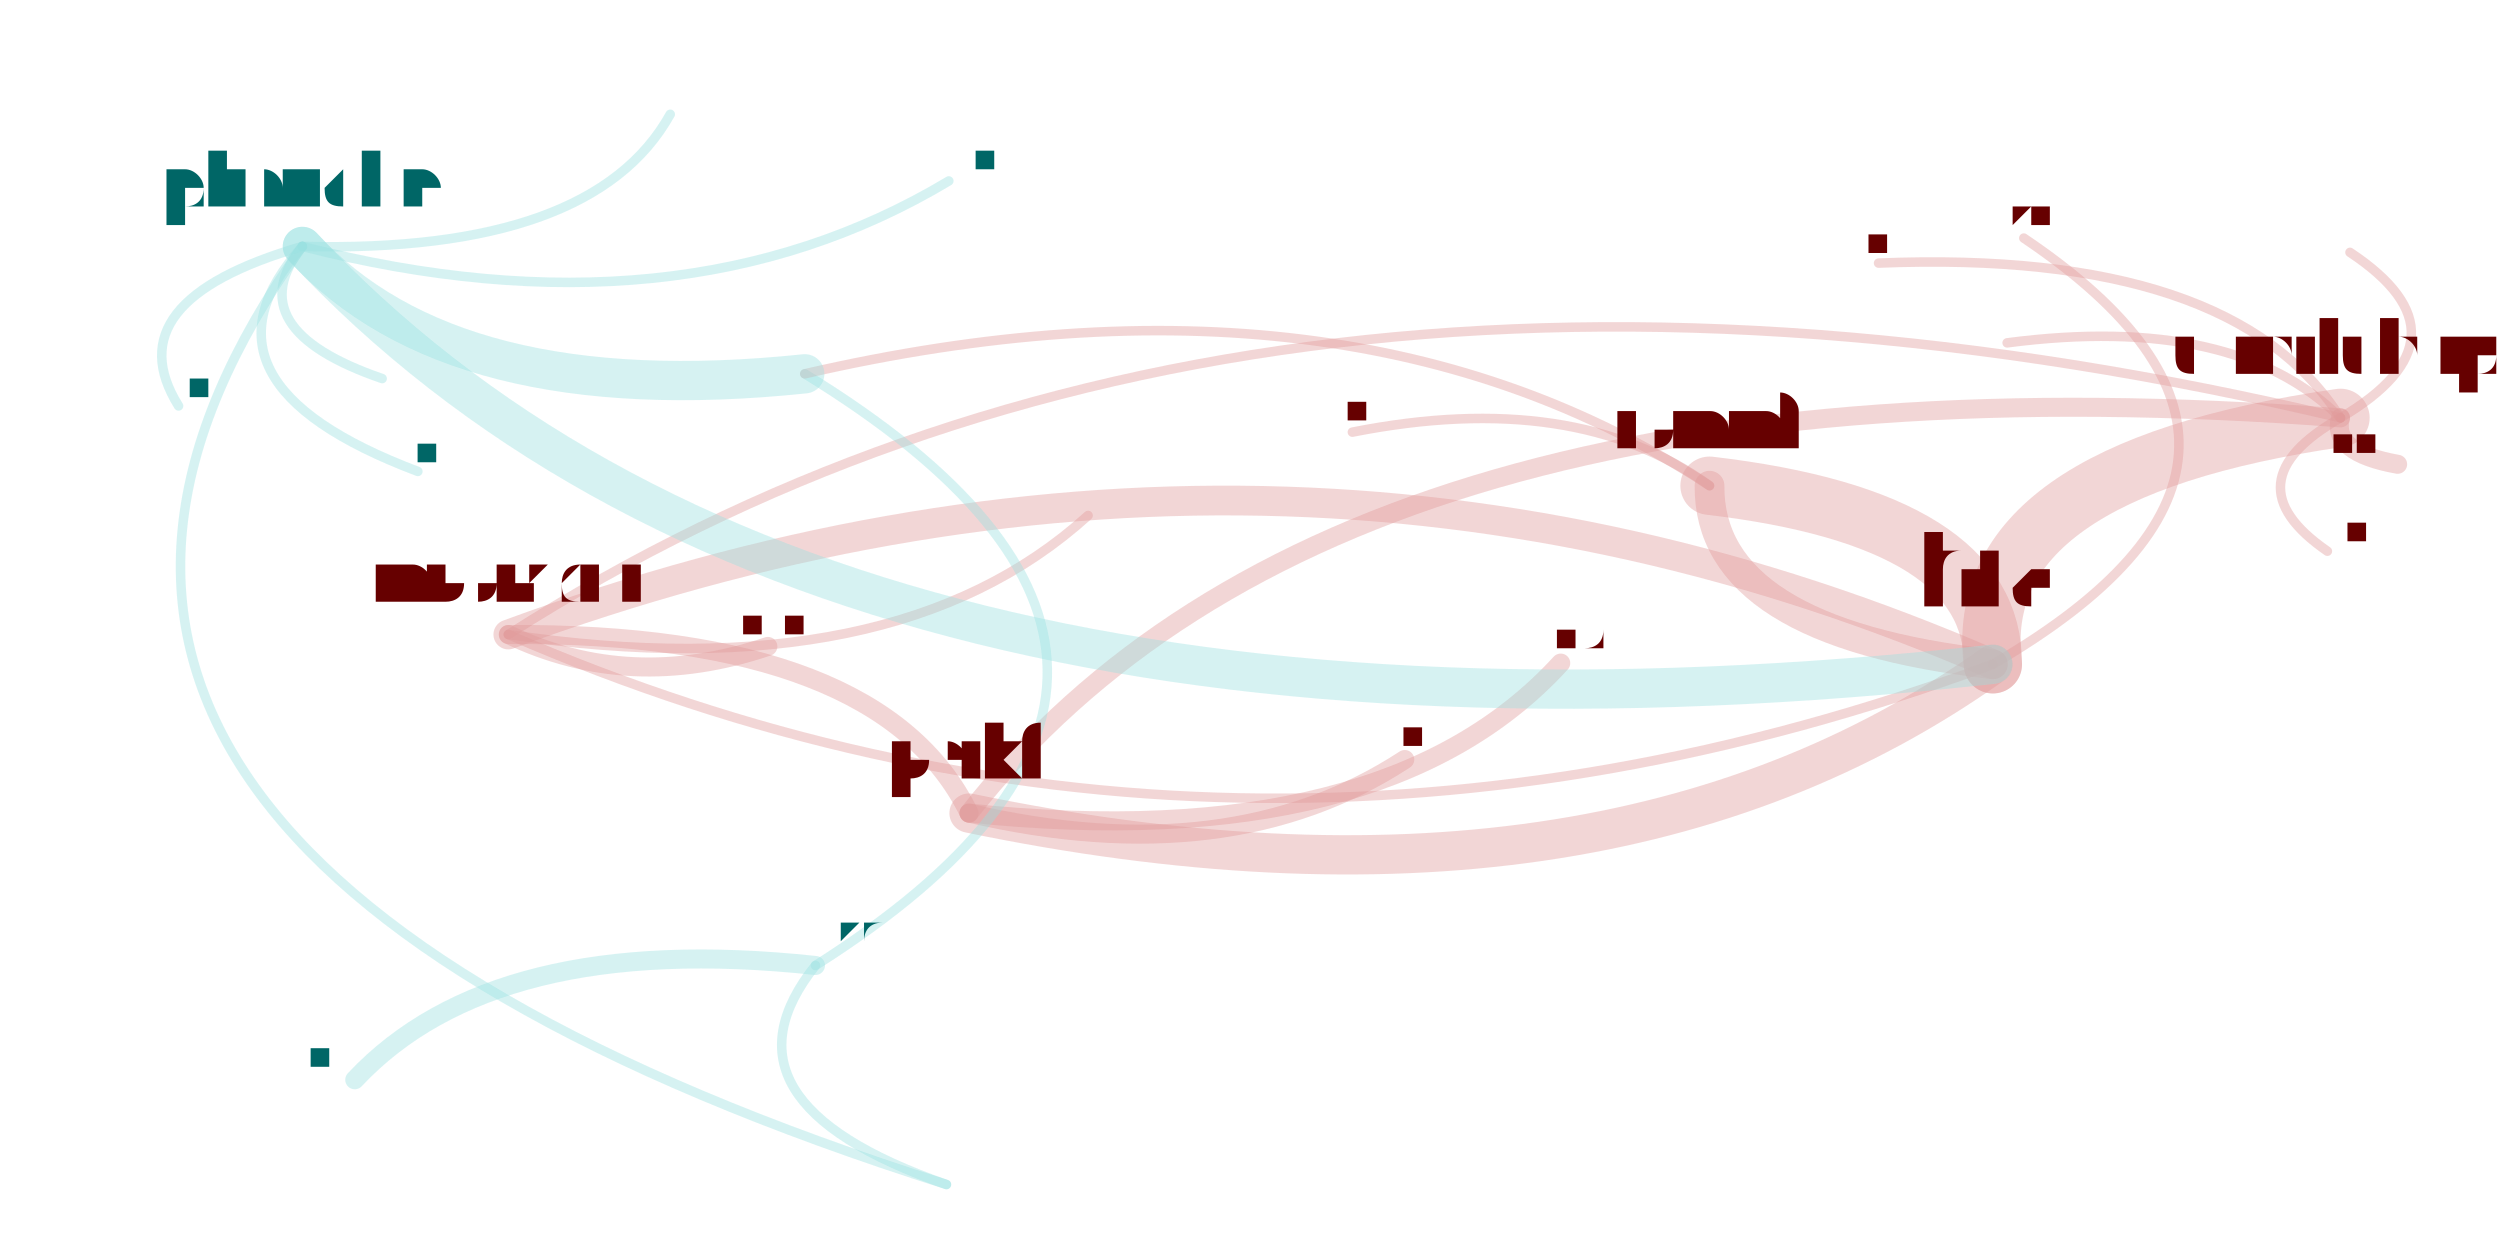
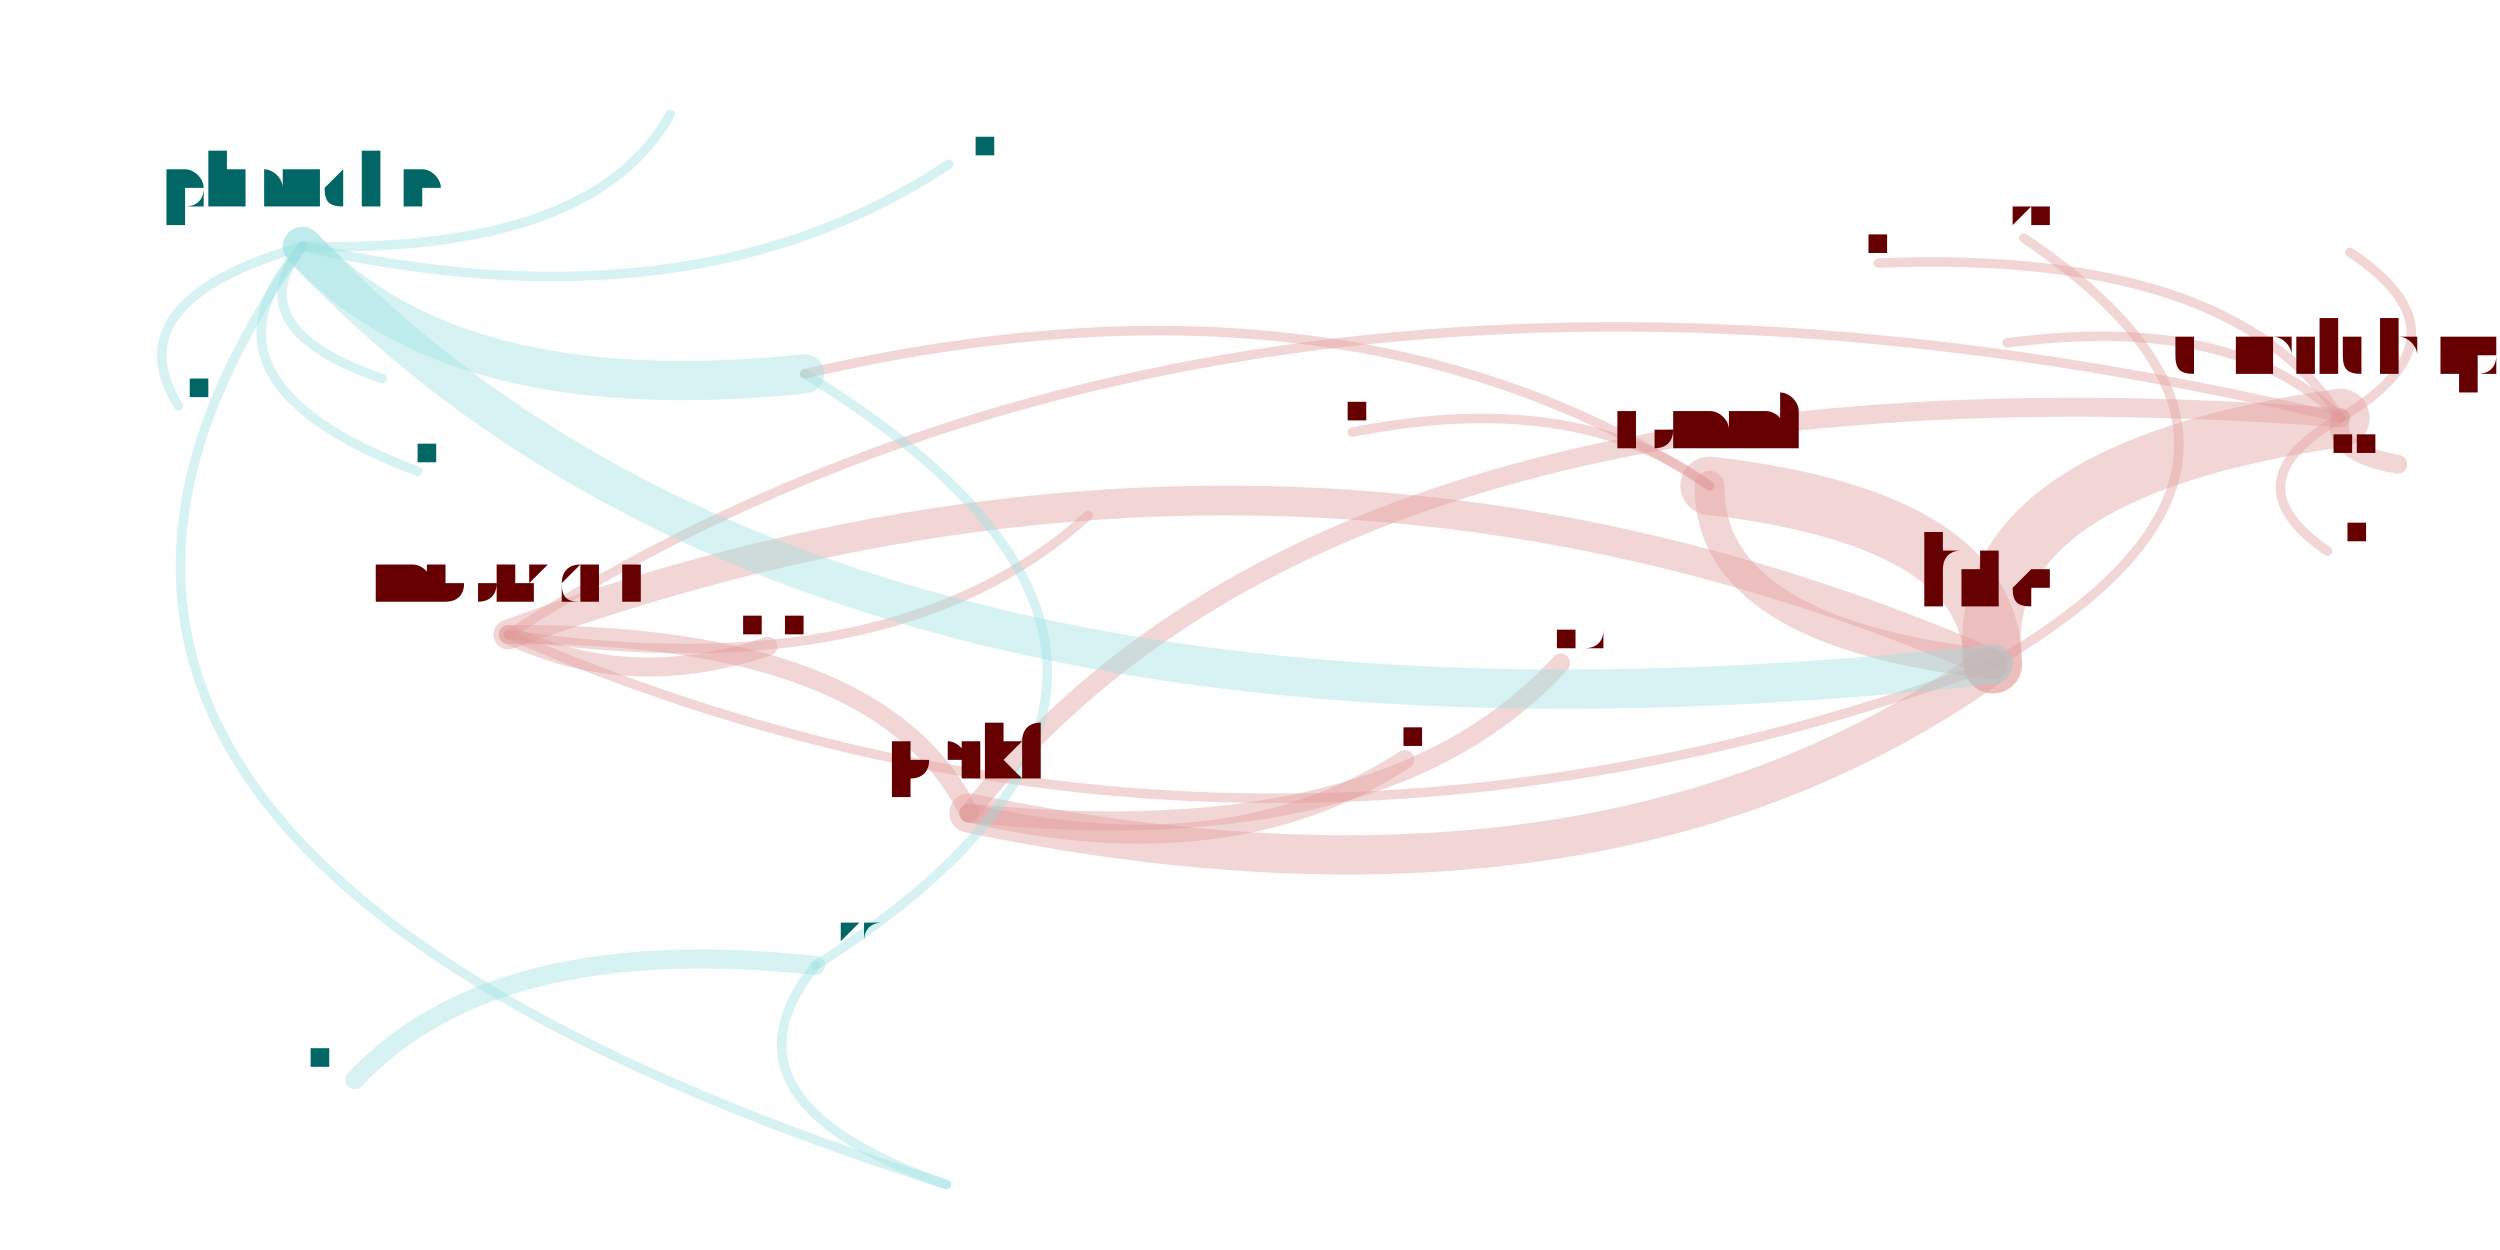
<svg xmlns="http://www.w3.org/2000/svg" width="4000" height="2000" viewBox="-0.025 -0.025 2.05 1.05">
  <style>
    path {
      fill: none;
      stroke-linecap: round;
      stroke-opacity: 0.4;
    }

    text {
      text-anchor: middle;
      alignment-baseline: hanging;
    }
  </style>
  <g opacity="0.4">
    <path d="M1.916 0.326 Q1.001 0.109 0.377 0.508" stroke="hsl(0.0,100%,35%)" stroke-width="0.008" />
    <path d="M1.916 0.326 Q1.604 0.371 1.624 0.533" stroke="hsl(0.0,100%,35%)" stroke-width="0.049" />
    <path d="M1.916 0.326 Q1.074 0.262 0.764 0.658" stroke="hsl(0.0,100%,35%)" stroke-width="0.016" />
    <path d="M1.916 0.326 Q1.821 0.380 1.905 0.438" stroke="hsl(0.0,100%,35%)" stroke-width="0.008" />
    <path d="M1.916 0.326 Q1.827 0.238 1.636 0.263" stroke="hsl(0.0,100%,35%)" stroke-width="0.008" />
    <path d="M1.916 0.326 Q2.031 0.258 1.924 0.187" stroke="hsl(0.0,100%,35%)" stroke-width="0.008" />
    <path d="M1.916 0.326 Q1.908 0.355 1.964 0.365" stroke="hsl(0.0,100%,35%)" stroke-width="0.016" />
    <path d="M1.916 0.326 Q1.826 0.184 1.528 0.196" stroke="hsl(0.0,100%,35%)" stroke-width="0.008" />
    <path d="M0.377 0.508 Q0.479 0.557 0.595 0.518" stroke="hsl(0.0,100%,35%)" stroke-width="0.016" />
    <path d="M0.377 0.508 Q0.981 0.770 1.624 0.533" stroke="hsl(0.0,100%,35%)" stroke-width="0.008" />
    <path d="M0.377 0.508 Q0.701 0.556 0.864 0.408" stroke="hsl(0.0,100%,35%)" stroke-width="0.008" />
    <path d="M1.624 0.533 Q1.625 0.411 1.386 0.383" stroke="hsl(0.0,100%,35%)" stroke-width="0.049" />
    <path d="M1.624 0.533 Q1.923 0.359 1.650 0.175" stroke="hsl(0.0,100%,35%)" stroke-width="0.008" />
    <path d="M1.624 0.533 Q1.021 0.271 0.377 0.508" stroke="hsl(0.0,100%,35%)" stroke-width="0.025" />
    <path d="M0.764 0.658 Q0.690 0.506 0.377 0.508" stroke="hsl(0.0,100%,35%)" stroke-width="0.016" />
    <path d="M0.764 0.658 Q1.113 0.694 1.261 0.532" stroke="hsl(0.0,100%,35%)" stroke-width="0.016" />
    <path d="M0.764 0.658 Q1.294 0.768 1.624 0.533" stroke="hsl(0.0,100%,35%)" stroke-width="0.033" />
    <path d="M0.764 0.658 Q0.983 0.709 1.130 0.613" stroke="hsl(0.0,100%,35%)" stroke-width="0.016" />
    <path d="M0.635 0.786 Q0.544 0.900 0.745 0.970" stroke="hsl(180.0,100%,35%)" stroke-width="0.008" />
    <path d="M0.635 0.786 Q0.365 0.757 0.248 0.882" stroke="hsl(180.0,100%,35%)" stroke-width="0.016" />
    <path d="M0.635 0.786 Q1.029 0.536 0.626 0.289" stroke="hsl(180.0,100%,35%)" stroke-width="0.008" />
    <path d="M1.386 0.383 Q1.385 0.506 1.624 0.533" stroke="hsl(0.0,100%,35%)" stroke-width="0.025" />
    <path d="M1.386 0.383 Q1.273 0.301 1.086 0.338" stroke="hsl(0.0,100%,35%)" stroke-width="0.008" />
    <path d="M1.386 0.383 Q1.082 0.184 0.626 0.289" stroke="hsl(0.0,100%,35%)" stroke-width="0.008" />
    <path d="M0.204 0.182 Q0.330 0.320 0.626 0.289" stroke="hsl(180.0,100%,35%)" stroke-width="0.033" />
    <path d="M0.204 0.182 Q0.634 0.642 1.624 0.533" stroke="hsl(180.0,100%,35%)" stroke-width="0.033" />
    <path d="M0.204 0.182 Q-0.155 0.684 0.745 0.970" stroke="hsl(180.0,100%,35%)" stroke-width="0.008" />
    <path d="M0.204 0.182 Q0.448 0.188 0.513 0.071" stroke="hsl(180.0,100%,35%)" stroke-width="0.008" />
    <path d="M0.204 0.182 Q0.149 0.251 0.271 0.293" stroke="hsl(180.0,100%,35%)" stroke-width="0.008" />
    <path d="M0.204 0.182 Q0.045 0.228 0.100 0.316" stroke="hsl(180.0,100%,35%)" stroke-width="0.008" />
    <path d="M0.204 0.182 Q0.102 0.296 0.301 0.371" stroke="hsl(180.0,100%,35%)" stroke-width="0.008" />
-     <path d="M0.204 0.182 Q0.520 0.263 0.747 0.127" stroke="hsl(180.0,100%,35%)" stroke-width="0.008" />
+     <path d="M0.204 0.182 Q0.531 0.256 0.747 0.113" stroke="hsl(180.0,100%,35%)" stroke-width="0.008" />
  </g>
  <text x="1.916" y="0.291" font-size="0.07" fill="hsl(0.0,100%,20%)">danilchap</text>
  <text x="0.377" y="0.480" font-size="0.057" fill="hsl(0.0,100%,20%)">mbonadei</text>
  <text x="1.624" y="0.486" font-size="0.095" fill="hsl(0.0,100%,20%)">hta</text>
  <text x="0.764" y="0.627" font-size="0.062" fill="hsl(0.0,100%,20%)">perkj</text>
  <text x="1.905" y="0.429" font-size="0.018" fill="hsl(0.0,100%,20%)">lndmrk</text>
  <text x="1.636" y="0.254" font-size="0.018" fill="hsl(0.0,100%,20%)">terelius</text>
  <text x="1.924" y="0.178" font-size="0.018" fill="hsl(0.0,100%,20%)">philipel</text>
  <text x="1.964" y="0.353" font-size="0.025" fill="hsl(0.0,100%,20%)">asapersson</text>
  <text x="1.528" y="0.187" font-size="0.018" fill="hsl(0.0,100%,20%)">jakobi</text>
  <text x="0.635" y="0.768" font-size="0.036" fill="hsl(180.0,100%,20%)">henrika</text>
  <text x="0.745" y="0.957" font-size="0.025" fill="hsl(180.0,100%,20%)">ilnik</text>
  <text x="0.248" y="0.870" font-size="0.025" fill="hsl(180.0,100%,20%)">handellm</text>
  <text x="0.626" y="0.267" font-size="0.044" fill="hsl(180.0,100%,20%)">hbos</text>
  <text x="1.386" y="0.353" font-size="0.06" fill="hsl(0.0,100%,20%)">tommi</text>
  <text x="1.650" y="0.166" font-size="0.018" fill="hsl(0.0,100%,20%)">sergeysu</text>
  <text x="0.595" y="0.505" font-size="0.025" fill="hsl(0.0,100%,20%)">marpan</text>
  <text x="0.864" y="0.399" font-size="0.018" fill="hsl(0.0,100%,20%)">jleconte</text>
  <text x="1.261" y="0.519" font-size="0.025" fill="hsl(0.0,100%,20%)">sprang</text>
  <text x="1.130" y="0.601" font-size="0.025" fill="hsl(0.0,100%,20%)">jonaso</text>
-   <text x="0.204" y="0.148" font-size="0.067" fill="hsl(180.0,100%,20%)">phancke</text>
+   <text x="0.204" y="0.149" font-size="0.067" fill="hsl(180.0,100%,20%)">phancke</text>
  <text x="0.513" y="0.062" font-size="0.018" fill="hsl(180.0,100%,20%)">saza</text>
  <text x="0.271" y="0.284" font-size="0.018" fill="hsl(180.0,100%,20%)">orphis</text>
  <text x="0.100" y="0.307" font-size="0.018" fill="hsl(180.0,100%,20%)">fhernqvist</text>
  <text x="0.301" y="0.362" font-size="0.018" fill="hsl(180.0,100%,20%)">ssilkin</text>
-   <text x="0.747" y="0.118" font-size="0.018" fill="hsl(180.0,100%,20%)">natashenka</text>
+   <text x="0.747" y="0.104" font-size="0.018" fill="hsl(180.0,100%,20%)">natashenka</text>
  <text x="1.086" y="0.329" font-size="0.018" fill="hsl(0.0,100%,20%)">alexfh</text>
</svg>
